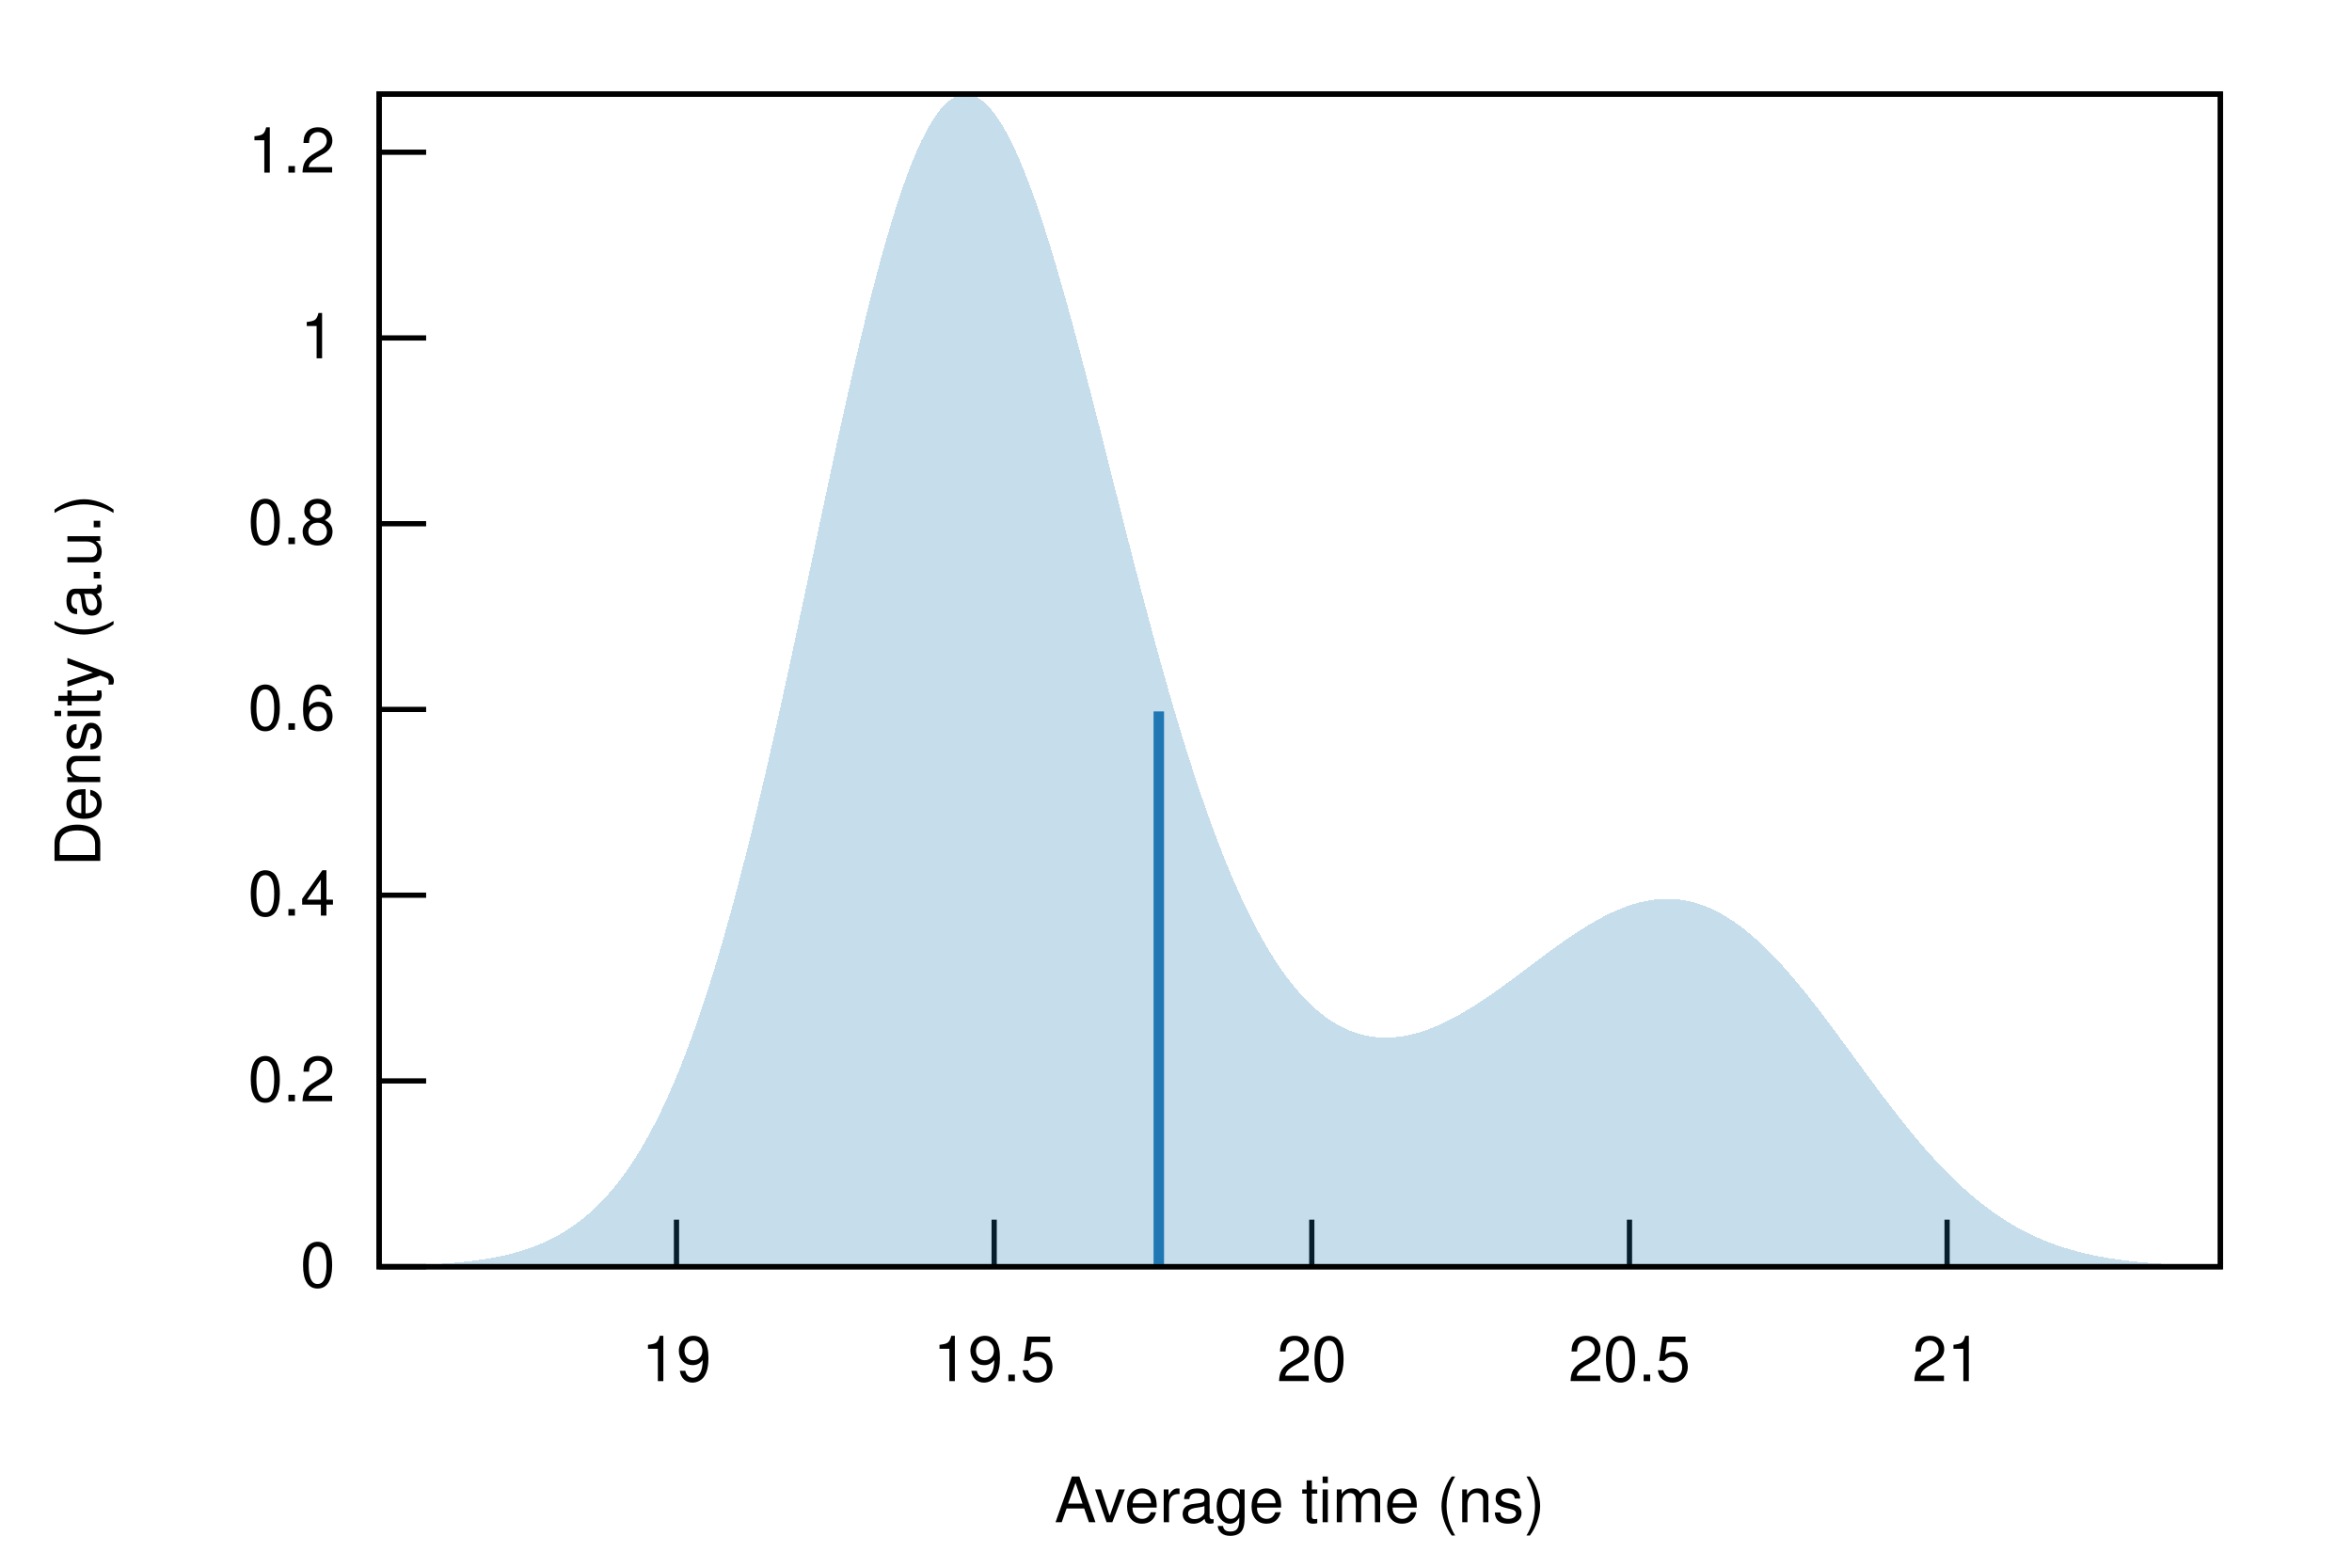
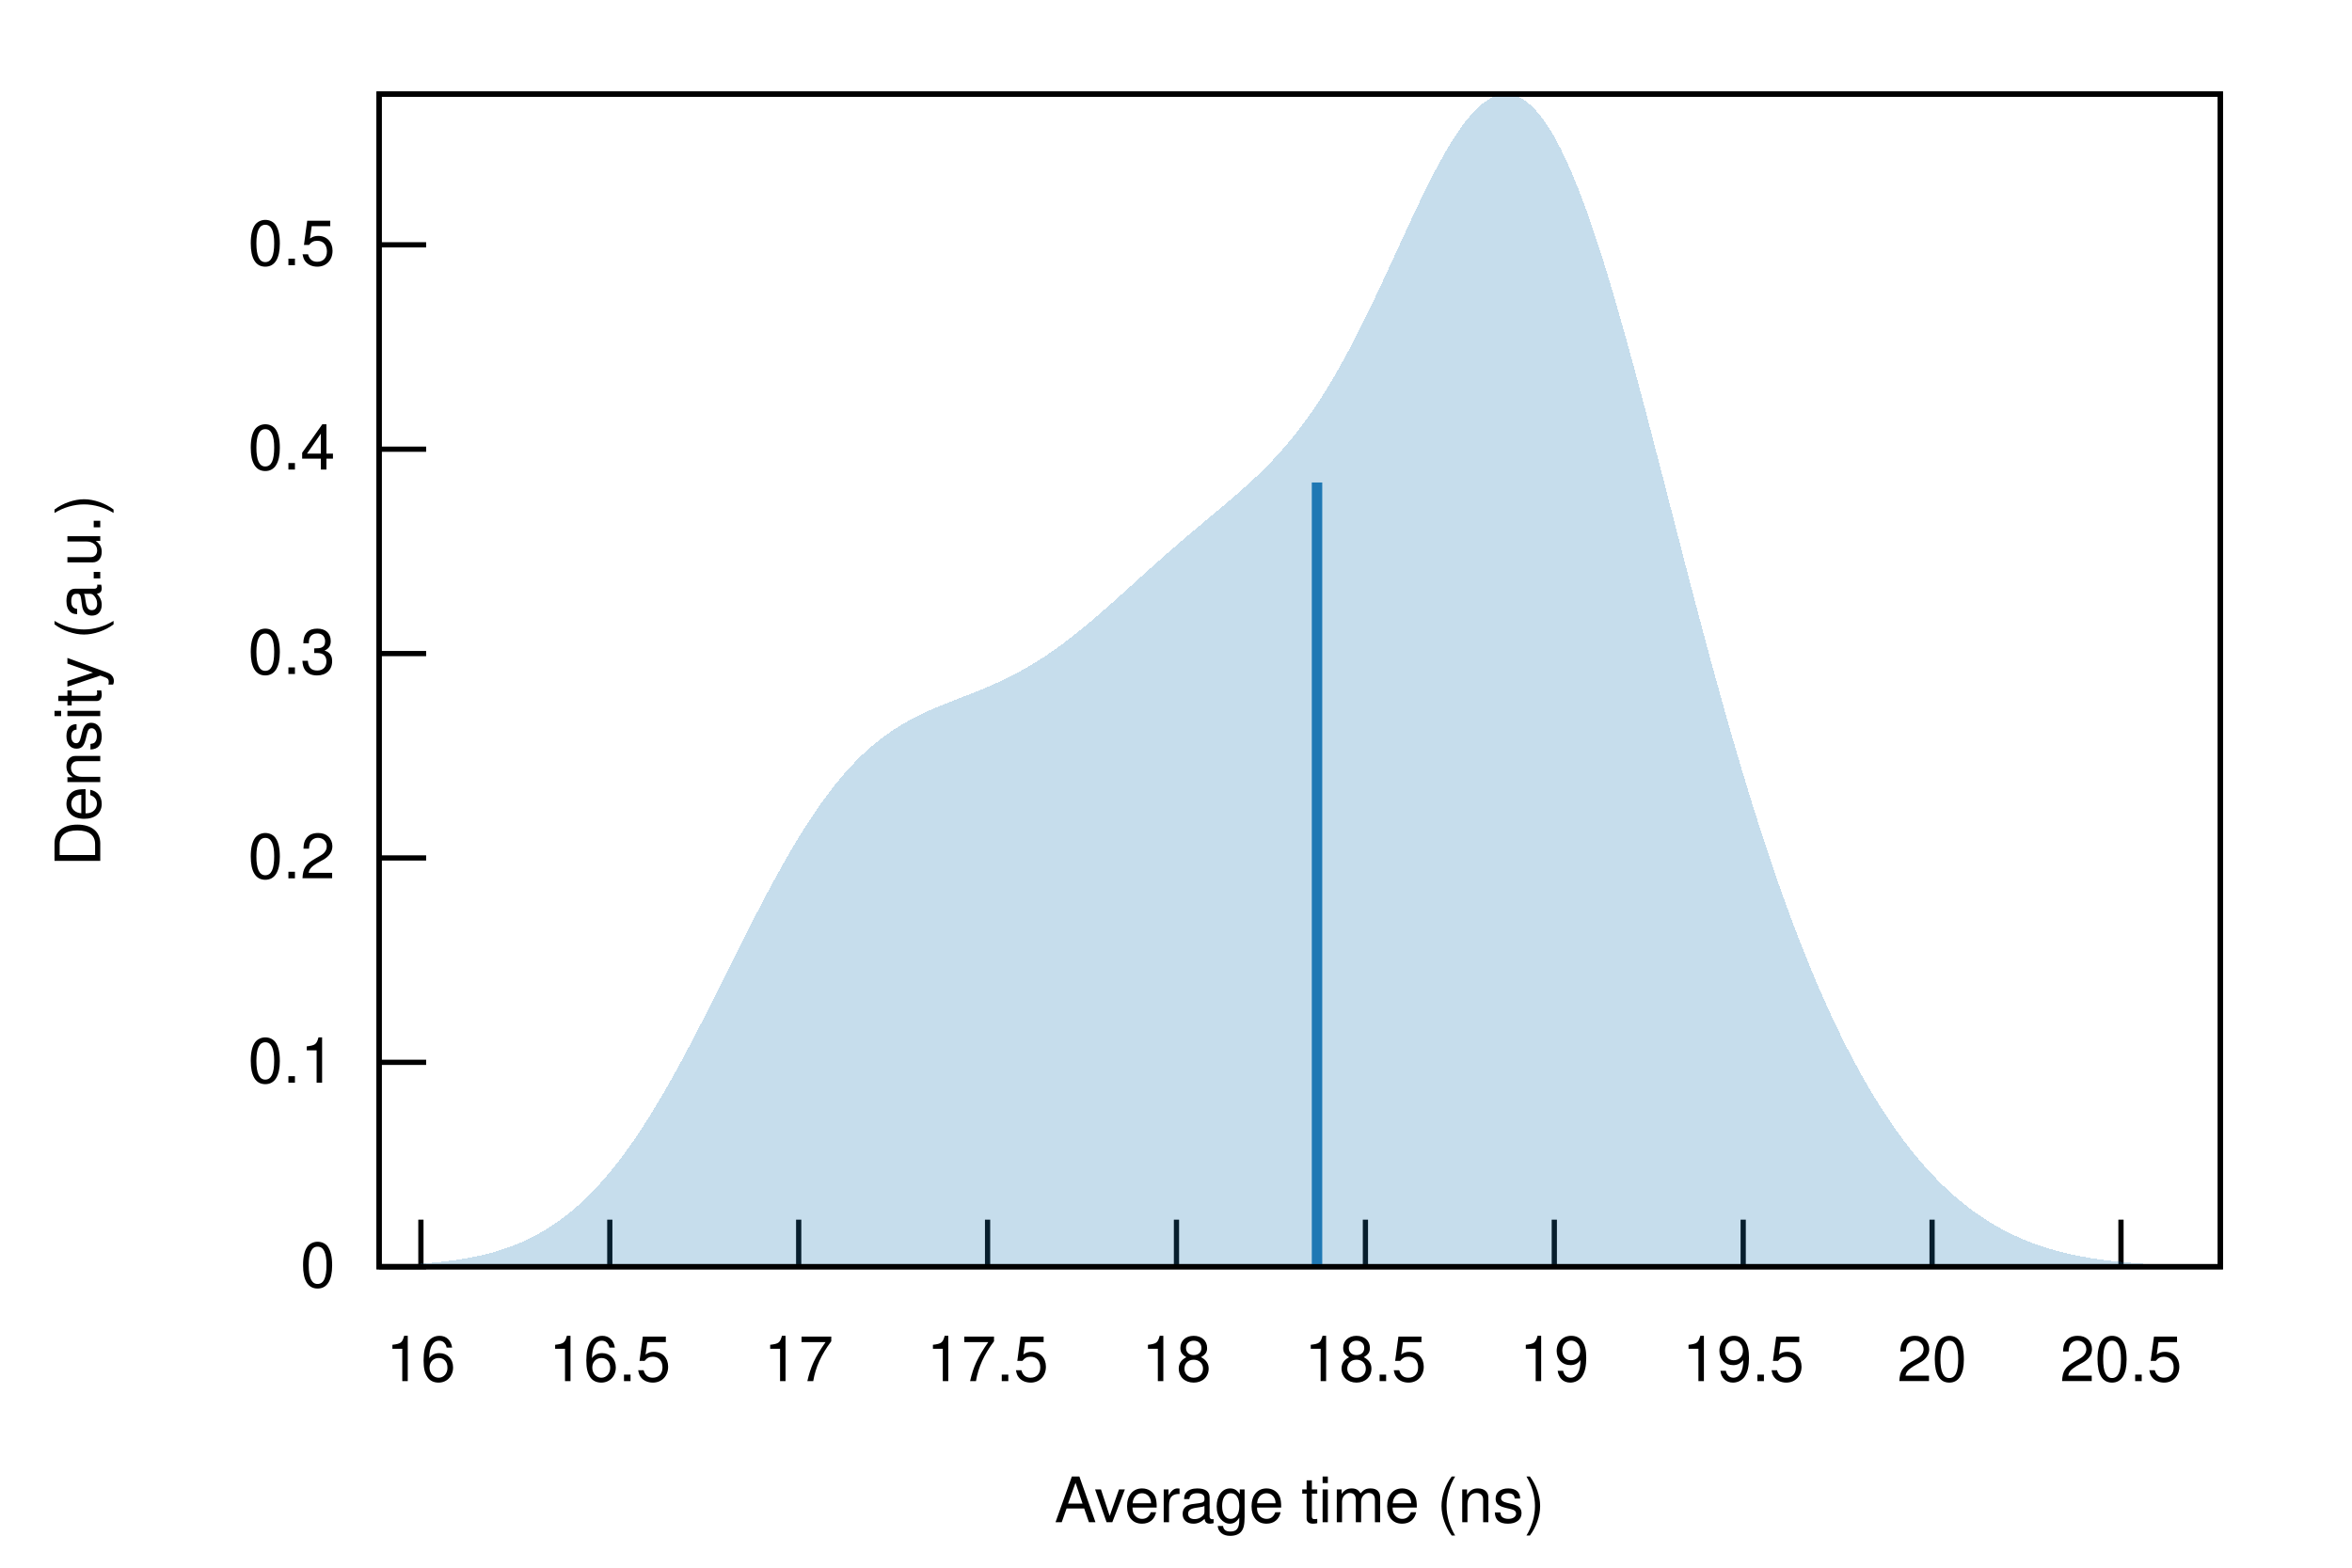
<svg xmlns="http://www.w3.org/2000/svg" xmlns:xlink="http://www.w3.org/1999/xlink" viewBox="0 0 450 300">
  <g id="gnuplot_canvas">
    <rect x="0" y="0" width="450" height="300" fill="none" />
    <defs>
      <circle id="gpDot" r="0.5" stroke-width="0.5" stroke="currentColor" />
      <path id="gpPt0" stroke-width="0.222" stroke="currentColor" d="M-1,0 h2 M0,-1 v2" />
      <path id="gpPt1" stroke-width="0.222" stroke="currentColor" d="M-1,-1 L1,1 M1,-1 L-1,1" />
      <path id="gpPt2" stroke-width="0.222" stroke="currentColor" d="M-1,0 L1,0 M0,-1 L0,1 M-1,-1 L1,1 M-1,1 L1,-1" />
      <rect id="gpPt3" stroke-width="0.222" stroke="currentColor" x="-1" y="-1" width="2" height="2" />
      <rect id="gpPt4" stroke-width="0.222" stroke="currentColor" fill="currentColor" x="-1" y="-1" width="2" height="2" />
      <circle id="gpPt5" stroke-width="0.222" stroke="currentColor" cx="0" cy="0" r="1" />
      <use xlink:href="#gpPt5" id="gpPt6" fill="currentColor" stroke="none" />
      <path id="gpPt7" stroke-width="0.222" stroke="currentColor" d="M0,-1.33 L-1.33,0.67 L1.33,0.67 z" />
      <use xlink:href="#gpPt7" id="gpPt8" fill="currentColor" stroke="none" />
      <use xlink:href="#gpPt7" id="gpPt9" stroke="currentColor" transform="rotate(180)" />
      <use xlink:href="#gpPt9" id="gpPt10" fill="currentColor" stroke="none" />
      <use xlink:href="#gpPt3" id="gpPt11" stroke="currentColor" transform="rotate(45)" />
      <use xlink:href="#gpPt11" id="gpPt12" fill="currentColor" stroke="none" />
      <path id="gpPt13" stroke-width="0.222" stroke="currentColor" d="M0,1.330 L1.265,0.411 L0.782,-1.067 L-0.782,-1.076 L-1.265,0.411 z" />
      <use xlink:href="#gpPt13" id="gpPt14" fill="currentColor" stroke="none" />
      <filter id="textbox" filterUnits="objectBoundingBox" x="0" y="0" height="1" width="1">
        <feFlood flood-color="white" flood-opacity="1" result="bgnd" />
        <feComposite in="SourceGraphic" in2="bgnd" operator="atop" />
      </filter>
      <filter id="greybox" filterUnits="objectBoundingBox" x="0" y="0" height="1" width="1">
        <feFlood flood-color="lightgrey" flood-opacity="1" result="grey" />
        <feComposite in="SourceGraphic" in2="grey" operator="atop" />
      </filter>
    </defs>
    <g fill="none" color="white" stroke="currentColor" stroke-width="1.00" stroke-linecap="butt" stroke-linejoin="miter">
</g>
    <g fill="none" color="black" stroke="currentColor" stroke-width="1.00" stroke-linecap="butt" stroke-linejoin="miter">
      <path stroke="black" d="M72.53,242.40 L81.53,242.40  " />
      <g transform="translate(64.14,246.30)" stroke="none" fill="black" font-family="Helvetica" font-size="12.00" text-anchor="end">
        <text>
          <tspan font-family="Helvetica"> 0</tspan>
        </text>
      </g>
    </g>
    <g fill="none" color="black" stroke="currentColor" stroke-width="1.00" stroke-linecap="butt" stroke-linejoin="miter">
-       <path stroke="black" d="M72.53,206.85 L81.53,206.85  " />
-       <g transform="translate(64.14,210.75)" stroke="none" fill="black" font-family="Helvetica" font-size="12.00" text-anchor="end">
+       <path stroke="black" d="M72.53,203.29 L81.53,203.29  " />
+       <g transform="translate(64.14,207.19)" stroke="none" fill="black" font-family="Helvetica" font-size="12.00" text-anchor="end">
+         <text>
+           <tspan font-family="Helvetica"> 0.1</tspan>
+         </text>
+       </g>
+     </g>
+     <g fill="none" color="black" stroke="currentColor" stroke-width="1.00" stroke-linecap="butt" stroke-linejoin="miter">
+       <path stroke="black" d="M72.53,164.18 L81.53,164.18  " />
+       <g transform="translate(64.14,168.08)" stroke="none" fill="black" font-family="Helvetica" font-size="12.00" text-anchor="end">
        <text>
          <tspan font-family="Helvetica"> 0.2</tspan>
        </text>
      </g>
    </g>
    <g fill="none" color="black" stroke="currentColor" stroke-width="1.00" stroke-linecap="butt" stroke-linejoin="miter">
-       <path stroke="black" d="M72.53,171.31 L81.53,171.31  " />
-       <g transform="translate(64.14,175.21)" stroke="none" fill="black" font-family="Helvetica" font-size="12.00" text-anchor="end">
+       <path stroke="black" d="M72.53,125.07 L81.53,125.07  " />
+       <g transform="translate(64.14,128.97)" stroke="none" fill="black" font-family="Helvetica" font-size="12.00" text-anchor="end">
+         <text>
+           <tspan font-family="Helvetica"> 0.3</tspan>
+         </text>
+       </g>
+     </g>
+     <g fill="none" color="black" stroke="currentColor" stroke-width="1.00" stroke-linecap="butt" stroke-linejoin="miter">
+       <path stroke="black" d="M72.53,85.96 L81.53,85.96  " />
+       <g transform="translate(64.14,89.86)" stroke="none" fill="black" font-family="Helvetica" font-size="12.00" text-anchor="end">
        <text>
          <tspan font-family="Helvetica"> 0.4</tspan>
        </text>
      </g>
    </g>
    <g fill="none" color="black" stroke="currentColor" stroke-width="1.00" stroke-linecap="butt" stroke-linejoin="miter">
-       <path stroke="black" d="M72.53,135.76 L81.53,135.76  " />
-       <g transform="translate(64.14,139.66)" stroke="none" fill="black" font-family="Helvetica" font-size="12.00" text-anchor="end">
-         <text>
-           <tspan font-family="Helvetica"> 0.6</tspan>
-         </text>
-       </g>
-     </g>
-     <g fill="none" color="black" stroke="currentColor" stroke-width="1.00" stroke-linecap="butt" stroke-linejoin="miter">
-       <path stroke="black" d="M72.53,100.22 L81.53,100.22  " />
-       <g transform="translate(64.14,104.12)" stroke="none" fill="black" font-family="Helvetica" font-size="12.00" text-anchor="end">
-         <text>
-           <tspan font-family="Helvetica"> 0.8</tspan>
-         </text>
-       </g>
-     </g>
-     <g fill="none" color="black" stroke="currentColor" stroke-width="1.00" stroke-linecap="butt" stroke-linejoin="miter">
-       <path stroke="black" d="M72.53,64.67 L81.53,64.67  " />
-       <g transform="translate(64.14,68.57)" stroke="none" fill="black" font-family="Helvetica" font-size="12.00" text-anchor="end">
-         <text>
-           <tspan font-family="Helvetica"> 1</tspan>
-         </text>
-       </g>
-     </g>
-     <g fill="none" color="black" stroke="currentColor" stroke-width="1.00" stroke-linecap="butt" stroke-linejoin="miter">
-       <path stroke="black" d="M72.53,29.13 L81.53,29.13  " />
-       <g transform="translate(64.14,33.03)" stroke="none" fill="black" font-family="Helvetica" font-size="12.00" text-anchor="end">
-         <text>
-           <tspan font-family="Helvetica"> 1.2</tspan>
-         </text>
-       </g>
-     </g>
-     <g fill="none" color="black" stroke="currentColor" stroke-width="1.00" stroke-linecap="butt" stroke-linejoin="miter">
-       <path stroke="black" d="M129.43,242.40 L129.43,233.40  " />
-       <g transform="translate(129.43,264.30)" stroke="none" fill="black" font-family="Helvetica" font-size="12.00" text-anchor="middle">
+       <path stroke="black" d="M72.53,46.85 L81.53,46.85  " />
+       <g transform="translate(64.14,50.75)" stroke="none" fill="black" font-family="Helvetica" font-size="12.00" text-anchor="end">
+         <text>
+           <tspan font-family="Helvetica"> 0.5</tspan>
+         </text>
+       </g>
+     </g>
+     <g fill="none" color="black" stroke="currentColor" stroke-width="1.00" stroke-linecap="butt" stroke-linejoin="miter">
+       <path stroke="black" d="M80.53,242.40 L80.53,233.40  " />
+       <g transform="translate(80.53,264.30)" stroke="none" fill="black" font-family="Helvetica" font-size="12.00" text-anchor="middle">
+         <text>
+           <tspan font-family="Helvetica"> 16</tspan>
+         </text>
+       </g>
+     </g>
+     <g fill="none" color="black" stroke="currentColor" stroke-width="1.00" stroke-linecap="butt" stroke-linejoin="miter">
+       <path stroke="black" d="M116.67,242.40 L116.67,233.40  " />
+       <g transform="translate(116.67,264.30)" stroke="none" fill="black" font-family="Helvetica" font-size="12.00" text-anchor="middle">
+         <text>
+           <tspan font-family="Helvetica"> 16.5</tspan>
+         </text>
+       </g>
+     </g>
+     <g fill="none" color="black" stroke="currentColor" stroke-width="1.00" stroke-linecap="butt" stroke-linejoin="miter">
+       <path stroke="black" d="M152.81,242.40 L152.81,233.40  " />
+       <g transform="translate(152.81,264.30)" stroke="none" fill="black" font-family="Helvetica" font-size="12.00" text-anchor="middle">
+         <text>
+           <tspan font-family="Helvetica"> 17</tspan>
+         </text>
+       </g>
+     </g>
+     <g fill="none" color="black" stroke="currentColor" stroke-width="1.00" stroke-linecap="butt" stroke-linejoin="miter">
+       <path stroke="black" d="M188.95,242.40 L188.95,233.40  " />
+       <g transform="translate(188.95,264.30)" stroke="none" fill="black" font-family="Helvetica" font-size="12.00" text-anchor="middle">
+         <text>
+           <tspan font-family="Helvetica"> 17.5</tspan>
+         </text>
+       </g>
+     </g>
+     <g fill="none" color="black" stroke="currentColor" stroke-width="1.00" stroke-linecap="butt" stroke-linejoin="miter">
+       <path stroke="black" d="M225.09,242.40 L225.09,233.40  " />
+       <g transform="translate(225.09,264.30)" stroke="none" fill="black" font-family="Helvetica" font-size="12.00" text-anchor="middle">
+         <text>
+           <tspan font-family="Helvetica"> 18</tspan>
+         </text>
+       </g>
+     </g>
+     <g fill="none" color="black" stroke="currentColor" stroke-width="1.00" stroke-linecap="butt" stroke-linejoin="miter">
+       <path stroke="black" d="M261.24,242.40 L261.24,233.40  " />
+       <g transform="translate(261.24,264.30)" stroke="none" fill="black" font-family="Helvetica" font-size="12.00" text-anchor="middle">
+         <text>
+           <tspan font-family="Helvetica"> 18.5</tspan>
+         </text>
+       </g>
+     </g>
+     <g fill="none" color="black" stroke="currentColor" stroke-width="1.00" stroke-linecap="butt" stroke-linejoin="miter">
+       <path stroke="black" d="M297.38,242.40 L297.38,233.40  " />
+       <g transform="translate(297.38,264.30)" stroke="none" fill="black" font-family="Helvetica" font-size="12.00" text-anchor="middle">
        <text>
          <tspan font-family="Helvetica"> 19</tspan>
        </text>
      </g>
    </g>
    <g fill="none" color="black" stroke="currentColor" stroke-width="1.00" stroke-linecap="butt" stroke-linejoin="miter">
-       <path stroke="black" d="M190.21,242.40 L190.21,233.40  " />
-       <g transform="translate(190.21,264.30)" stroke="none" fill="black" font-family="Helvetica" font-size="12.00" text-anchor="middle">
+       <path stroke="black" d="M333.52,242.40 L333.52,233.40  " />
+       <g transform="translate(333.52,264.30)" stroke="none" fill="black" font-family="Helvetica" font-size="12.00" text-anchor="middle">
        <text>
          <tspan font-family="Helvetica"> 19.5</tspan>
        </text>
      </g>
    </g>
    <g fill="none" color="black" stroke="currentColor" stroke-width="1.00" stroke-linecap="butt" stroke-linejoin="miter">
-       <path stroke="black" d="M250.98,242.40 L250.98,233.40  " />
-       <g transform="translate(250.98,264.30)" stroke="none" fill="black" font-family="Helvetica" font-size="12.00" text-anchor="middle">
+       <path stroke="black" d="M369.66,242.40 L369.66,233.40  " />
+       <g transform="translate(369.66,264.30)" stroke="none" fill="black" font-family="Helvetica" font-size="12.00" text-anchor="middle">
        <text>
          <tspan font-family="Helvetica"> 20</tspan>
        </text>
      </g>
    </g>
    <g fill="none" color="black" stroke="currentColor" stroke-width="1.00" stroke-linecap="butt" stroke-linejoin="miter">
-       <path stroke="black" d="M311.76,242.40 L311.76,233.40  " />
-       <g transform="translate(311.76,264.30)" stroke="none" fill="black" font-family="Helvetica" font-size="12.00" text-anchor="middle">
+       <path stroke="black" d="M405.80,242.40 L405.80,233.40  " />
+       <g transform="translate(405.80,264.30)" stroke="none" fill="black" font-family="Helvetica" font-size="12.00" text-anchor="middle">
        <text>
          <tspan font-family="Helvetica"> 20.5</tspan>
-         </text>
-       </g>
-     </g>
-     <g fill="none" color="black" stroke="currentColor" stroke-width="1.00" stroke-linecap="butt" stroke-linejoin="miter">
-       <path stroke="black" d="M372.53,242.40 L372.53,233.40  " />
-       <g transform="translate(372.53,264.30)" stroke="none" fill="black" font-family="Helvetica" font-size="12.00" text-anchor="middle">
-         <text>
-           <tspan font-family="Helvetica"> 21</tspan>
        </text>
      </g>
    </g>
    <g fill="none" color="black" stroke="currentColor" stroke-width="1.00" stroke-linecap="butt" stroke-linejoin="miter">
</g>
    <g fill="none" color="black" stroke="currentColor" stroke-width="1.00" stroke-linecap="butt" stroke-linejoin="miter">
      <path stroke="black" d="M72.53,18.01 L72.53,242.40 L424.82,242.40 L424.82,18.01 L72.53,18.01 Z  " />
    </g>
    <g fill="none" color="black" stroke="currentColor" stroke-width="1.00" stroke-linecap="butt" stroke-linejoin="miter">
      <g transform="translate(19.18,130.21) rotate(270)" stroke="none" fill="black" font-family="Helvetica" font-size="12.00" text-anchor="middle">
        <text>
          <tspan font-family="Helvetica">Density (a.u.)</tspan>
        </text>
      </g>
    </g>
    <g fill="none" color="black" stroke="currentColor" stroke-width="1.00" stroke-linecap="butt" stroke-linejoin="miter">
      <g transform="translate(248.67,291.30)" stroke="none" fill="black" font-family="Helvetica" font-size="12.00" text-anchor="middle">
        <text>
          <tspan font-family="Helvetica">Average time (ns)</tspan>
        </text>
      </g>
    </g>
    <g fill="none" color="black" stroke="currentColor" stroke-width="1.00" stroke-linecap="butt" stroke-linejoin="miter">
</g>
    <g id="gnuplot_plot_1">
      <g fill="none" color="black" stroke="currentColor" stroke-width="1.00" stroke-linecap="butt" stroke-linejoin="miter">
        <g stroke="none" shape-rendering="crispEdges">
-           <polygon fill="rgb( 31, 120, 180)" fill-opacity="0.25" points="72.53,242.28 73.24,242.27 73.94,242.25 74.65,242.24 75.35,242.22 76.06,242.20 76.77,242.18 77.47,242.16 78.18,242.14 78.88,242.12 79.59,242.09 80.30,242.06 81.00,242.03 81.71,242.00 82.41,241.96 83.12,241.92 83.83,241.88 84.53,241.83 85.24,241.78 85.94,241.73 86.65,241.67 87.36,241.61 88.06,241.54 88.77,241.47 89.47,241.39 90.18,241.31 90.89,241.22 91.59,241.12 92.30,241.02 93.00,240.91 93.71,240.79 94.42,240.66 95.12,240.52 95.83,240.38 96.53,240.22 97.24,240.05 97.95,239.87 98.65,239.68 99.36,239.48 100.06,239.26 100.77,239.03 101.48,238.79 102.18,238.53 102.89,238.25 103.59,237.96 104.30,237.64 105.01,237.31 105.71,236.96 106.42,236.59 107.12,236.20 107.83,235.78 108.54,235.34 109.24,234.88 109.95,234.38 110.65,233.87 111.36,233.32 112.07,232.75 112.77,232.14 113.48,231.50 114.18,230.83 114.89,230.13 115.60,229.39 116.30,228.61 117.01,227.80 117.71,226.95 118.42,226.05 119.13,225.12 119.83,224.14 120.54,223.12 121.24,222.05 121.95,220.94 122.66,219.78 123.36,218.57 124.07,217.31 124.77,216.00 125.48,214.64 126.19,213.22 126.89,211.75 127.60,210.23 128.30,208.65 129.01,207.01 129.72,205.32 130.42,203.56 131.13,201.75 131.83,199.88 132.54,197.95 133.25,195.96 133.95,193.91 134.66,191.80 135.36,189.62 136.07,187.39 136.78,185.10 137.48,182.74 138.19,180.33 138.89,177.86 139.60,175.33 140.31,172.74 141.01,170.09 141.72,167.39 142.42,164.64 143.13,161.83 143.84,158.98 144.54,156.07 145.25,153.11 145.95,150.11 146.66,147.07 147.37,143.99 148.07,140.87 148.78,137.71 149.48,134.52 150.19,131.30 150.90,128.05 151.60,124.78 152.31,121.49 153.01,118.18 153.72,114.86 154.43,111.53 155.13,108.20 155.84,104.86 156.54,101.53 157.25,98.20 157.96,94.89 158.66,91.59 159.37,88.31 160.07,85.05 160.78,81.83 161.48,78.63 162.19,75.48 162.90,72.36 163.60,69.30 164.31,66.28 165.01,63.32 165.72,60.42 166.43,57.59 167.13,54.82 167.84,52.13 168.54,49.52 169.25,46.98 169.96,44.54 170.66,42.18 171.37,39.91 172.07,37.74 172.78,35.67 173.49,33.70 174.19,31.84 174.90,30.08 175.60,28.44 176.31,26.91 177.02,25.50 177.72,24.20 178.43,23.03 179.13,21.97 179.84,21.04 180.55,20.23 181.25,19.55 181.96,18.99 182.66,18.56 183.37,18.25 184.08,18.07 184.78,18.01 185.49,18.08 186.19,18.27 186.90,18.59 187.61,19.02 188.31,19.58 189.02,20.25 189.72,21.05 190.43,21.95 191.14,22.97 191.84,24.10 192.55,25.34 193.25,26.68 193.96,28.12 194.67,29.66 195.37,31.30 196.08,33.03 196.78,34.85 197.49,36.75 198.20,38.73 198.90,40.79 199.61,42.93 200.31,45.13 201.02,47.40 201.73,49.73 202.43,52.12 203.14,54.57 203.84,57.06 204.55,59.60 205.26,62.19 205.96,64.81 206.67,67.46 207.37,70.15 208.08,72.86 208.79,75.59 209.49,78.34 210.20,81.11 210.90,83.89 211.61,86.67 212.32,89.46 213.02,92.25 213.73,95.04 214.43,97.82 215.14,100.60 215.85,103.36 216.55,106.11 217.26,108.84 217.96,111.55 218.67,114.24 219.38,116.90 220.08,119.54 220.79,122.15 221.49,124.72 222.20,127.27 222.91,129.78 223.61,132.25 224.32,134.68 225.02,137.07 225.73,139.43 226.44,141.74 227.14,144.00 227.85,146.23 228.55,148.40 229.26,150.53 229.97,152.62 230.67,154.65 231.38,156.64 232.08,158.58 232.79,160.47 233.50,162.31 234.20,164.10 234.91,165.84 235.61,167.53 236.32,169.17 237.03,170.76 237.73,172.30 238.44,173.79 239.14,175.23 239.85,176.62 240.56,177.96 241.26,179.26 241.97,180.50 242.67,181.70 243.38,182.85 244.09,183.96 244.79,185.02 245.50,186.03 246.20,187.00 246.91,187.92 247.62,188.80 248.32,189.64 249.03,190.43 249.73,191.19 250.44,191.90 251.15,192.57 251.85,193.20 252.56,193.79 253.26,194.34 253.97,194.86 254.68,195.34 255.38,195.78 256.09,196.19 256.79,196.56 257.50,196.90 258.21,197.20 258.91,197.47 259.62,197.71 260.32,197.92 261.03,198.10 261.74,198.25 262.44,198.36 263.15,198.45 263.85,198.52 264.56,198.55 265.27,198.56 265.97,198.54 266.68,198.50 267.38,198.43 268.09,198.33 268.80,198.22 269.50,198.08 270.21,197.92 270.91,197.73 271.62,197.53 272.33,197.30 273.03,197.06 273.74,196.80 274.44,196.51 275.15,196.21 275.86,195.90 276.56,195.56 277.27,195.21 277.97,194.85 278.68,194.47 279.39,194.07 280.09,193.66 280.80,193.24 281.50,192.81 282.21,192.37 282.92,191.91 283.62,191.44 284.33,190.97 285.03,190.49 285.74,190.00 286.45,189.50 287.15,188.99 287.86,188.48 288.56,187.97 289.27,187.45 289.98,186.92 290.68,186.40 291.39,185.87 292.09,185.34 292.80,184.81 293.51,184.28 294.21,183.75 294.92,183.22 295.62,182.70 296.33,182.18 297.04,181.66 297.74,181.15 298.45,180.65 299.15,180.15 299.86,179.66 300.57,179.18 301.27,178.71 301.98,178.24 302.68,177.79 303.39,177.35 304.10,176.92 304.80,176.51 305.51,176.10 306.21,175.72 306.92,175.35 307.63,174.99 308.33,174.65 309.04,174.33 309.74,174.03 310.45,173.74 311.16,173.48 311.86,173.23 312.57,173.01 313.27,172.81 313.98,172.62 314.69,172.47 315.39,172.33 316.10,172.22 316.80,172.13 317.51,172.06 318.22,172.02 318.92,172.01 319.63,172.02 320.33,172.06 321.04,172.12 321.75,172.21 322.45,172.33 323.16,172.47 323.86,172.64 324.57,172.84 325.28,173.06 325.98,173.31 326.69,173.59 327.39,173.89 328.10,174.23 328.81,174.59 329.51,174.97 330.22,175.39 330.92,175.83 331.63,176.29 332.34,176.78 333.04,177.30 333.75,177.84 334.45,178.41 335.16,179.00 335.87,179.62 336.57,180.25 337.28,180.92 337.98,181.60 338.69,182.30 339.39,183.03 340.10,183.78 340.81,184.54 341.51,185.32 342.22,186.13 342.92,186.94 343.63,187.78 344.34,188.63 345.04,189.49 345.75,190.37 346.45,191.26 347.16,192.16 347.87,193.07 348.57,194.00 349.28,194.93 349.98,195.87 350.69,196.81 351.40,197.76 352.10,198.72 352.81,199.68 353.51,200.64 354.22,201.60 354.93,202.57 355.63,203.53 356.34,204.49 357.04,205.45 357.75,206.41 358.46,207.36 359.16,208.31 359.87,209.26 360.57,210.19 361.28,211.12 361.99,212.04 362.69,212.95 363.40,213.85 364.10,214.75 364.81,215.63 365.52,216.49 366.22,217.35 366.93,218.19 367.63,219.02 368.34,219.84 369.05,220.64 369.75,221.42 370.46,222.19 371.16,222.95 371.87,223.69 372.58,224.41 373.28,225.11 373.99,225.80 374.69,226.48 375.40,227.13 376.11,227.77 376.81,228.39 377.52,228.99 378.22,229.58 378.93,230.14 379.64,230.70 380.34,231.23 381.05,231.75 381.75,232.25 382.46,232.73 383.17,233.20 383.87,233.64 384.58,234.08 385.28,234.50 385.99,234.90 386.70,235.28 387.40,235.65 388.11,236.01 388.81,236.35 389.52,236.68 390.23,236.99 390.93,237.29 391.64,237.58 392.34,237.85 393.05,238.11 393.76,238.36 394.46,238.60 395.17,238.83 395.87,239.04 396.58,239.24 397.29,239.44 397.99,239.62 398.70,239.80 399.40,239.96 400.11,240.12 400.82,240.27 401.52,240.41 402.23,240.54 402.93,240.66 403.64,240.78 404.35,240.89 405.05,240.99 405.76,241.09 406.46,241.18 407.17,241.27 407.88,241.35 408.58,241.43 409.29,241.50 409.99,241.56 410.70,241.63 411.41,241.68 412.11,241.74 412.82,241.79 413.52,241.84 414.23,241.88 414.94,241.92 415.64,241.96 416.35,241.99 417.05,242.03 417.76,242.06 418.47,242.08 419.17,242.11 419.88,242.13 420.58,242.16 421.29,242.18 422.00,242.20 422.70,242.21 423.41,242.23 424.11,242.24 424.82,242.26 424.82,242.40 424.11,242.40 423.41,242.40 422.70,242.40 422.00,242.40 421.29,242.40 420.58,242.40 419.88,242.40 419.17,242.40 418.47,242.40 417.76,242.40 417.05,242.40 416.35,242.40 415.64,242.40 414.94,242.40 414.23,242.40 413.52,242.40 412.82,242.40 412.11,242.40 411.41,242.40 410.70,242.40 409.99,242.40 409.29,242.40 408.58,242.40 407.88,242.40 407.17,242.40 406.46,242.40 405.76,242.40 405.05,242.40 404.35,242.40 403.64,242.40 402.93,242.40 402.23,242.40 401.52,242.40 400.82,242.40 400.11,242.40 399.40,242.40 398.70,242.40 397.99,242.40 397.29,242.40 396.58,242.40 395.87,242.40 395.17,242.40 394.46,242.40 393.76,242.40 393.05,242.40 392.34,242.40 391.64,242.40 390.93,242.40 390.23,242.40 389.52,242.40 388.81,242.40 388.11,242.40 387.40,242.40 386.70,242.40 385.99,242.40 385.28,242.40 384.58,242.40 383.87,242.40 383.17,242.40 382.46,242.40 381.75,242.40 381.05,242.40 380.34,242.40 379.64,242.40 378.93,242.40 378.22,242.40 377.52,242.40 376.81,242.40 376.11,242.40 375.40,242.40 374.69,242.40 373.99,242.40 373.28,242.40 372.58,242.40 371.87,242.40 371.16,242.40 370.46,242.40 369.75,242.40 369.05,242.40 368.34,242.40 367.63,242.40 366.93,242.40 366.22,242.40 365.52,242.40 364.81,242.40 364.10,242.40 363.40,242.40 362.69,242.40 361.99,242.40 361.28,242.40 360.57,242.40 359.87,242.40 359.16,242.40 358.46,242.40 357.75,242.40 357.04,242.40 356.34,242.40 355.63,242.40 354.93,242.40 354.22,242.40 353.51,242.40 352.81,242.40 352.10,242.40 351.40,242.40 350.69,242.40 349.98,242.40 349.28,242.40 348.57,242.40 347.87,242.40 347.16,242.40 346.45,242.40 345.75,242.40 345.04,242.40 344.34,242.40 343.63,242.40 342.92,242.40 342.22,242.40 341.51,242.40 340.81,242.40 340.10,242.40 339.39,242.40 338.69,242.40 337.98,242.40 337.28,242.40 336.57,242.40 335.87,242.40 335.16,242.40 334.45,242.40 333.75,242.40 333.04,242.40 332.34,242.40 331.63,242.40 330.92,242.40 330.22,242.40 329.51,242.40 328.81,242.40 328.10,242.40 327.39,242.40 326.69,242.40 325.98,242.40 325.28,242.40 324.57,242.40 323.86,242.40 323.16,242.40 322.45,242.40 321.75,242.40 321.04,242.40 320.33,242.40 319.63,242.40 318.92,242.40 318.22,242.40 317.51,242.40 316.80,242.40 316.10,242.40 315.39,242.40 314.69,242.40 313.98,242.40 313.27,242.40 312.57,242.40 311.86,242.40 311.16,242.40 310.45,242.40 309.74,242.40 309.04,242.40 308.33,242.40 307.63,242.40 306.92,242.40 306.21,242.40 305.51,242.40 304.80,242.40 304.10,242.40 303.39,242.40 302.68,242.40 301.98,242.40 301.27,242.40 300.57,242.40 299.86,242.40 299.15,242.40 298.45,242.40 297.74,242.40 297.04,242.40 296.33,242.40 295.62,242.40 294.92,242.40 294.21,242.40 293.51,242.40 292.80,242.40 292.09,242.40 291.39,242.40 290.68,242.40 289.98,242.40 289.27,242.40 288.56,242.40 287.86,242.40 287.15,242.40 286.45,242.40 285.74,242.40 285.03,242.40 284.33,242.40 283.62,242.40 282.92,242.40 282.21,242.40 281.50,242.40 280.80,242.40 280.09,242.40 279.39,242.40 278.68,242.40 277.97,242.40 277.27,242.40 276.56,242.40 275.86,242.40 275.15,242.40 274.44,242.40 273.74,242.40 273.03,242.40 272.33,242.40 271.62,242.40 270.91,242.40 270.21,242.40 269.50,242.40 268.80,242.40 268.09,242.40 267.38,242.40 266.68,242.40 265.97,242.40 265.27,242.40 264.56,242.40 263.85,242.40 263.15,242.40 262.44,242.40 261.74,242.40 261.03,242.40 260.32,242.40 259.62,242.40 258.91,242.40 258.21,242.40 257.50,242.40 256.79,242.40 256.09,242.40 255.38,242.40 254.68,242.40 253.97,242.40 253.26,242.40 252.56,242.40 251.85,242.40 251.15,242.40 250.44,242.40 249.73,242.40 249.03,242.40 248.32,242.40 247.62,242.40 246.91,242.40 246.20,242.40 245.50,242.40 244.79,242.40 244.09,242.40 243.38,242.40 242.67,242.40 241.97,242.40 241.26,242.40 240.56,242.40 239.85,242.40 239.14,242.40 238.44,242.40 237.73,242.40 237.03,242.40 236.32,242.40 235.61,242.40 234.91,242.40 234.20,242.40 233.50,242.40 232.79,242.40 232.08,242.40 231.38,242.40 230.67,242.40 229.97,242.40 229.26,242.40 228.55,242.40 227.85,242.40 227.14,242.40 226.44,242.40 225.73,242.40 225.02,242.40 224.32,242.40 223.61,242.40 222.91,242.40 222.20,242.40 221.49,242.40 220.79,242.40 220.08,242.40 219.38,242.40 218.67,242.40 217.96,242.40 217.26,242.40 216.55,242.40 215.85,242.40 215.14,242.40 214.43,242.40 213.73,242.40 213.02,242.40 212.32,242.40 211.61,242.40 210.90,242.40 210.20,242.40 209.49,242.40 208.79,242.40 208.08,242.40 207.37,242.40 206.67,242.40 205.96,242.40 205.26,242.40 204.55,242.40 203.84,242.40 203.14,242.40 202.43,242.40 201.73,242.40 201.02,242.40 200.31,242.40 199.61,242.40 198.90,242.40 198.20,242.40 197.49,242.40 196.78,242.40 196.08,242.40 195.37,242.40 194.67,242.40 193.96,242.40 193.25,242.40 192.55,242.40 191.84,242.40 191.14,242.40 190.43,242.40 189.72,242.40 189.02,242.40 188.31,242.40 187.61,242.40 186.90,242.40 186.19,242.40 185.49,242.40 184.78,242.40 184.08,242.40 183.37,242.40 182.66,242.40 181.96,242.40 181.25,242.40 180.55,242.40 179.84,242.40 179.13,242.40 178.43,242.40 177.72,242.40 177.02,242.40 176.31,242.40 175.60,242.40 174.90,242.40 174.19,242.40 173.49,242.40 172.78,242.40 172.07,242.40 171.37,242.40 170.66,242.40 169.96,242.40 169.25,242.40 168.54,242.40 167.84,242.40 167.13,242.40 166.43,242.40 165.72,242.40 165.01,242.40 164.31,242.40 163.60,242.40 162.90,242.40 162.19,242.40 161.48,242.40 160.78,242.40 160.07,242.40 159.37,242.40 158.66,242.40 157.96,242.40 157.25,242.40 156.54,242.40 155.84,242.40 155.13,242.40 154.43,242.40 153.72,242.40 153.01,242.40 152.31,242.40 151.60,242.40 150.90,242.40 150.19,242.40 149.48,242.40 148.78,242.40 148.07,242.40 147.37,242.40 146.66,242.40 145.95,242.40 145.25,242.40 144.54,242.40 143.84,242.40 143.13,242.40 142.42,242.40 141.72,242.40 141.01,242.40 140.31,242.40 139.60,242.40 138.89,242.40 138.19,242.40 137.48,242.40 136.78,242.40 136.07,242.40 135.36,242.40 134.66,242.40 133.95,242.40 133.25,242.40 132.54,242.40 131.83,242.40 131.13,242.40 130.42,242.40 129.72,242.40 129.01,242.40 128.30,242.40 127.60,242.40 126.89,242.40 126.19,242.40 125.48,242.40 124.77,242.40 124.07,242.40 123.36,242.40 122.66,242.40 121.95,242.40 121.24,242.40 120.54,242.40 119.83,242.40 119.13,242.40 118.42,242.40 117.71,242.40 117.01,242.40 116.30,242.40 115.60,242.40 114.89,242.40 114.18,242.40 113.48,242.40 112.77,242.40 112.07,242.40 111.36,242.40 110.65,242.40 109.95,242.40 109.24,242.40 108.54,242.40 107.83,242.40 107.12,242.40 106.42,242.40 105.71,242.40 105.01,242.40 104.30,242.40 103.59,242.40 102.89,242.40 102.18,242.40 101.48,242.40 100.77,242.40 100.06,242.40 99.36,242.40 98.65,242.40 97.95,242.40 97.24,242.40 96.53,242.40 95.83,242.40 95.12,242.40 94.42,242.40 93.71,242.40 93.00,242.40 92.30,242.40 91.59,242.40 90.89,242.40 90.18,242.40 89.47,242.40 88.77,242.40 88.06,242.40 87.36,242.40 86.65,242.40 85.94,242.40 85.24,242.40 84.53,242.40 83.83,242.40 83.12,242.40 82.41,242.40 81.71,242.40 81.00,242.40 80.30,242.40 79.59,242.40 78.88,242.40 78.18,242.40 77.47,242.40 76.77,242.40 76.06,242.40 75.35,242.40 74.65,242.40 73.94,242.40 73.24,242.40 72.53,242.40 " />
+           <polygon fill="rgb( 31, 120, 180)" fill-opacity="0.25" points="72.53,242.20 73.24,242.18 73.94,242.16 74.65,242.13 75.35,242.10 76.06,242.08 76.77,242.04 77.47,242.01 78.18,241.97 78.88,241.93 79.59,241.89 80.30,241.84 81.00,241.79 81.71,241.73 82.41,241.67 83.12,241.61 83.83,241.54 84.53,241.46 85.24,241.38 85.94,241.29 86.65,241.20 87.36,241.10 88.06,240.99 88.77,240.88 89.47,240.75 90.18,240.62 90.89,240.48 91.59,240.33 92.30,240.17 93.00,240.00 93.71,239.81 94.42,239.62 95.12,239.41 95.83,239.19 96.53,238.96 97.24,238.72 97.95,238.46 98.65,238.18 99.36,237.89 100.06,237.58 100.77,237.26 101.48,236.92 102.18,236.56 102.89,236.18 103.59,235.78 104.30,235.37 105.01,234.93 105.71,234.47 106.42,233.99 107.12,233.49 107.83,232.97 108.54,232.42 109.24,231.85 109.95,231.26 110.65,230.64 111.36,229.99 112.07,229.32 112.77,228.63 113.48,227.91 114.18,227.16 114.89,226.39 115.60,225.59 116.30,224.76 117.01,223.91 117.71,223.03 118.42,222.13 119.13,221.20 119.83,220.24 120.54,219.25 121.24,218.24 121.95,217.20 122.66,216.14 123.36,215.05 124.07,213.94 124.77,212.81 125.48,211.65 126.19,210.46 126.89,209.26 127.60,208.04 128.30,206.79 129.01,205.53 129.72,204.24 130.42,202.94 131.13,201.63 131.83,200.29 132.54,198.95 133.25,197.59 133.95,196.22 134.66,194.84 135.36,193.45 136.07,192.05 136.78,190.64 137.48,189.24 138.19,187.82 138.89,186.41 139.60,184.99 140.31,183.58 141.01,182.17 141.72,180.76 142.42,179.36 143.13,177.97 143.84,176.58 144.54,175.20 145.25,173.84 145.95,172.48 146.66,171.15 147.37,169.82 148.07,168.51 148.78,167.23 149.48,165.96 150.19,164.71 150.90,163.48 151.60,162.27 152.31,161.09 153.01,159.93 153.72,158.79 154.43,157.68 155.13,156.60 155.84,155.55 156.54,154.52 157.25,153.52 157.96,152.55 158.66,151.60 159.37,150.69 160.07,149.80 160.78,148.95 161.48,148.12 162.19,147.32 162.90,146.55 163.60,145.81 164.31,145.10 165.01,144.41 165.72,143.76 166.43,143.12 167.13,142.52 167.84,141.94 168.54,141.39 169.25,140.86 169.96,140.35 170.66,139.86 171.37,139.40 172.07,138.95 172.78,138.53 173.49,138.12 174.19,137.73 174.90,137.36 175.60,137.00 176.31,136.66 177.02,136.32 177.72,136.00 178.43,135.69 179.13,135.39 179.84,135.09 180.55,134.80 181.25,134.52 181.96,134.24 182.66,133.97 183.37,133.69 184.08,133.42 184.78,133.14 185.49,132.87 186.19,132.59 186.90,132.31 187.61,132.02 188.31,131.73 189.02,131.43 189.72,131.13 190.43,130.81 191.14,130.49 191.84,130.16 192.55,129.82 193.25,129.47 193.96,129.11 194.67,128.74 195.37,128.36 196.08,127.96 196.78,127.55 197.49,127.13 198.20,126.70 198.90,126.26 199.61,125.80 200.31,125.33 201.02,124.85 201.73,124.36 202.43,123.85 203.14,123.34 203.84,122.81 204.55,122.27 205.26,121.72 205.96,121.16 206.67,120.59 207.37,120.01 208.08,119.43 208.79,118.83 209.49,118.23 210.20,117.62 210.90,117.01 211.61,116.39 212.32,115.77 213.02,115.14 213.73,114.51 214.43,113.87 215.14,113.24 215.85,112.60 216.55,111.96 217.26,111.32 217.96,110.68 218.67,110.05 219.38,109.41 220.08,108.78 220.79,108.14 221.49,107.51 222.20,106.89 222.91,106.26 223.61,105.64 224.32,105.03 225.02,104.42 225.73,103.81 226.44,103.20 227.14,102.60 227.85,102.00 228.55,101.40 229.26,100.81 229.97,100.21 230.67,99.62 231.38,99.03 232.08,98.44 232.79,97.85 233.50,97.26 234.20,96.66 234.91,96.06 235.61,95.46 236.32,94.85 237.03,94.24 237.73,93.61 238.44,92.98 239.14,92.34 239.85,91.68 240.56,91.02 241.26,90.33 241.97,89.64 242.67,88.92 243.38,88.19 244.09,87.43 244.79,86.66 245.50,85.86 246.20,85.05 246.91,84.20 247.62,83.33 248.32,82.43 249.03,81.51 249.73,80.56 250.44,79.57 251.15,78.56 251.85,77.52 252.56,76.45 253.26,75.34 253.97,74.20 254.68,73.04 255.38,71.84 256.09,70.61 256.79,69.35 257.50,68.06 258.21,66.74 258.91,65.40 259.62,64.02 260.32,62.63 261.03,61.21 261.74,59.76 262.44,58.30 263.15,56.82 263.85,55.32 264.56,53.81 265.27,52.29 265.97,50.76 266.68,49.23 267.38,47.69 268.09,46.16 268.80,44.62 269.50,43.10 270.21,41.59 270.91,40.09 271.62,38.61 272.33,37.15 273.03,35.72 273.74,34.32 274.44,32.95 275.15,31.62 275.86,30.32 276.56,29.08 277.27,27.88 277.97,26.73 278.68,25.64 279.39,24.61 280.09,23.64 280.80,22.74 281.50,21.91 282.21,21.15 282.92,20.47 283.62,19.86 284.33,19.34 285.03,18.90 285.74,18.54 286.45,18.27 287.15,18.10 287.86,18.01 288.56,18.02 289.27,18.12 289.98,18.32 290.68,18.61 291.39,19.00 292.09,19.48 292.80,20.07 293.51,20.75 294.21,21.53 294.92,22.40 295.62,23.37 296.33,24.43 297.04,25.59 297.74,26.84 298.45,28.18 299.15,29.60 299.86,31.12 300.57,32.72 301.27,34.40 301.98,36.15 302.68,37.99 303.39,39.90 304.10,41.88 304.80,43.93 305.51,46.05 306.21,48.23 306.92,50.47 307.63,52.76 308.33,55.11 309.04,57.50 309.74,59.94 310.45,62.43 311.16,64.95 311.86,67.51 312.57,70.10 313.27,72.72 313.98,75.37 314.69,78.04 315.39,80.73 316.10,83.43 316.80,86.15 317.51,88.88 318.22,91.61 318.92,94.35 319.63,97.09 320.33,99.83 321.04,102.57 321.75,105.30 322.45,108.02 323.16,110.74 323.86,113.43 324.57,116.12 325.28,118.79 325.98,121.43 326.69,124.06 327.39,126.67 328.10,129.25 328.81,131.81 329.51,134.34 330.22,136.85 330.92,139.32 331.63,141.77 332.34,144.19 333.04,146.57 333.75,148.92 334.45,151.24 335.16,153.53 335.87,155.78 336.57,158.00 337.28,160.19 337.98,162.34 338.69,164.45 339.39,166.53 340.10,168.57 340.81,170.58 341.51,172.55 342.22,174.49 342.92,176.39 343.63,178.26 344.34,180.09 345.04,181.88 345.75,183.64 346.45,185.37 347.16,187.06 347.87,188.72 348.57,190.34 349.28,191.93 349.98,193.48 350.69,195.01 351.40,196.50 352.10,197.95 352.81,199.38 353.51,200.77 354.22,202.13 354.93,203.46 355.63,204.76 356.34,206.03 357.04,207.27 357.75,208.48 358.46,209.66 359.16,210.81 359.87,211.93 360.57,213.02 361.28,214.09 361.99,215.13 362.69,216.14 363.40,217.12 364.10,218.08 364.81,219.01 365.52,219.91 366.22,220.79 366.93,221.65 367.63,222.48 368.34,223.29 369.05,224.07 369.75,224.83 370.46,225.56 371.16,226.28 371.87,226.97 372.58,227.64 373.28,228.28 373.99,228.91 374.69,229.51 375.40,230.10 376.11,230.66 376.81,231.21 377.52,231.73 378.22,232.24 378.93,232.73 379.64,233.20 380.34,233.65 381.05,234.09 381.75,234.50 382.46,234.90 383.17,235.29 383.87,235.66 384.58,236.01 385.28,236.35 385.99,236.68 386.70,236.99 387.40,237.29 388.11,237.57 388.81,237.84 389.52,238.10 390.23,238.35 390.93,238.59 391.64,238.81 392.34,239.02 393.05,239.23 393.76,239.42 394.46,239.60 395.17,239.78 395.87,239.94 396.58,240.10 397.29,240.24 397.99,240.38 398.70,240.52 399.40,240.64 400.11,240.76 400.82,240.87 401.52,240.97 402.23,241.07 402.93,241.16 403.64,241.25 404.35,241.33 405.05,241.41 405.76,241.48 406.46,241.55 407.17,241.61 407.88,241.67 408.58,241.72 409.29,241.78 409.99,241.82 410.70,241.87 411.41,241.91 412.11,241.95 412.82,241.98 413.52,242.02 414.23,242.05 414.94,242.08 415.64,242.10 416.35,242.13 417.05,242.15 417.76,242.17 418.47,242.19 419.17,242.21 419.88,242.23 420.58,242.24 421.29,242.26 422.00,242.27 422.70,242.28 423.41,242.29 424.11,242.30 424.82,242.31 424.82,242.40 424.11,242.40 423.41,242.40 422.70,242.40 422.00,242.40 421.29,242.40 420.58,242.40 419.88,242.40 419.17,242.40 418.47,242.40 417.76,242.40 417.05,242.40 416.35,242.40 415.64,242.40 414.94,242.40 414.23,242.40 413.52,242.40 412.82,242.40 412.11,242.40 411.41,242.40 410.70,242.40 409.99,242.40 409.29,242.40 408.58,242.40 407.88,242.40 407.17,242.40 406.46,242.40 405.76,242.40 405.05,242.40 404.35,242.40 403.64,242.40 402.93,242.40 402.23,242.40 401.52,242.40 400.82,242.40 400.11,242.40 399.40,242.40 398.70,242.40 397.99,242.40 397.29,242.40 396.58,242.40 395.87,242.40 395.17,242.40 394.46,242.40 393.76,242.40 393.05,242.40 392.34,242.40 391.64,242.40 390.93,242.40 390.23,242.40 389.52,242.40 388.81,242.40 388.11,242.40 387.40,242.40 386.70,242.40 385.99,242.40 385.28,242.40 384.58,242.40 383.87,242.40 383.17,242.40 382.46,242.40 381.75,242.40 381.05,242.40 380.34,242.40 379.64,242.40 378.93,242.40 378.22,242.40 377.52,242.40 376.81,242.40 376.11,242.40 375.40,242.40 374.69,242.40 373.99,242.40 373.28,242.40 372.58,242.40 371.87,242.40 371.16,242.40 370.46,242.40 369.75,242.40 369.05,242.40 368.34,242.40 367.63,242.40 366.93,242.40 366.22,242.40 365.52,242.40 364.81,242.40 364.10,242.40 363.40,242.40 362.69,242.40 361.99,242.40 361.28,242.40 360.57,242.40 359.87,242.40 359.16,242.40 358.46,242.40 357.75,242.40 357.04,242.40 356.34,242.40 355.63,242.40 354.93,242.40 354.22,242.40 353.51,242.40 352.81,242.40 352.10,242.40 351.40,242.40 350.69,242.40 349.98,242.40 349.28,242.40 348.57,242.40 347.87,242.40 347.16,242.40 346.45,242.40 345.75,242.40 345.04,242.40 344.34,242.40 343.63,242.40 342.92,242.40 342.22,242.40 341.51,242.40 340.81,242.40 340.10,242.40 339.39,242.40 338.69,242.40 337.98,242.40 337.28,242.40 336.57,242.40 335.87,242.40 335.16,242.40 334.45,242.40 333.75,242.40 333.04,242.40 332.34,242.40 331.63,242.40 330.92,242.40 330.22,242.40 329.51,242.40 328.81,242.40 328.10,242.40 327.39,242.40 326.69,242.40 325.98,242.40 325.28,242.40 324.57,242.40 323.86,242.40 323.16,242.40 322.45,242.40 321.75,242.40 321.04,242.40 320.33,242.40 319.63,242.40 318.92,242.40 318.22,242.40 317.51,242.40 316.80,242.40 316.10,242.40 315.39,242.40 314.69,242.40 313.98,242.40 313.27,242.40 312.57,242.40 311.86,242.40 311.16,242.40 310.45,242.40 309.74,242.40 309.04,242.40 308.33,242.40 307.63,242.40 306.92,242.40 306.21,242.40 305.51,242.40 304.80,242.40 304.10,242.40 303.39,242.40 302.68,242.40 301.98,242.40 301.27,242.40 300.57,242.40 299.86,242.40 299.15,242.40 298.45,242.40 297.74,242.40 297.04,242.40 296.33,242.40 295.62,242.40 294.92,242.40 294.21,242.40 293.51,242.40 292.80,242.40 292.09,242.40 291.39,242.40 290.68,242.40 289.98,242.40 289.27,242.40 288.56,242.40 287.86,242.40 287.15,242.40 286.45,242.40 285.74,242.40 285.03,242.40 284.33,242.40 283.62,242.40 282.92,242.40 282.21,242.40 281.50,242.40 280.80,242.40 280.09,242.40 279.39,242.40 278.68,242.40 277.97,242.40 277.27,242.40 276.56,242.40 275.86,242.40 275.15,242.40 274.44,242.40 273.74,242.40 273.03,242.40 272.33,242.40 271.62,242.40 270.91,242.40 270.21,242.40 269.50,242.40 268.80,242.40 268.09,242.40 267.38,242.40 266.68,242.40 265.97,242.40 265.27,242.40 264.56,242.40 263.85,242.40 263.15,242.40 262.44,242.40 261.74,242.40 261.03,242.40 260.32,242.40 259.62,242.40 258.91,242.40 258.21,242.40 257.50,242.40 256.79,242.40 256.09,242.40 255.38,242.40 254.68,242.40 253.97,242.40 253.26,242.40 252.56,242.40 251.85,242.40 251.15,242.40 250.44,242.40 249.73,242.40 249.03,242.40 248.32,242.40 247.62,242.40 246.91,242.40 246.20,242.40 245.50,242.40 244.79,242.40 244.09,242.40 243.38,242.40 242.67,242.40 241.97,242.40 241.26,242.40 240.56,242.40 239.85,242.40 239.14,242.40 238.44,242.40 237.73,242.40 237.03,242.40 236.32,242.40 235.61,242.40 234.91,242.40 234.20,242.40 233.50,242.40 232.79,242.40 232.08,242.40 231.38,242.40 230.67,242.40 229.97,242.40 229.26,242.40 228.55,242.40 227.85,242.40 227.14,242.40 226.44,242.40 225.73,242.40 225.02,242.40 224.32,242.40 223.61,242.40 222.91,242.40 222.20,242.40 221.49,242.40 220.79,242.40 220.08,242.40 219.38,242.40 218.67,242.40 217.96,242.40 217.26,242.40 216.55,242.40 215.85,242.40 215.14,242.40 214.43,242.40 213.73,242.40 213.02,242.40 212.32,242.40 211.61,242.40 210.90,242.40 210.20,242.40 209.49,242.40 208.79,242.40 208.08,242.40 207.37,242.40 206.67,242.40 205.96,242.40 205.26,242.40 204.55,242.40 203.84,242.40 203.14,242.40 202.43,242.40 201.73,242.40 201.02,242.40 200.31,242.40 199.61,242.40 198.90,242.40 198.20,242.40 197.49,242.40 196.78,242.40 196.08,242.40 195.37,242.40 194.67,242.40 193.96,242.40 193.25,242.40 192.55,242.40 191.84,242.40 191.14,242.40 190.43,242.40 189.72,242.40 189.02,242.40 188.31,242.40 187.61,242.40 186.90,242.40 186.19,242.40 185.49,242.40 184.78,242.40 184.08,242.40 183.37,242.40 182.66,242.40 181.96,242.40 181.25,242.40 180.55,242.40 179.84,242.40 179.13,242.40 178.43,242.40 177.72,242.40 177.02,242.40 176.31,242.40 175.60,242.40 174.90,242.40 174.19,242.40 173.49,242.40 172.78,242.40 172.07,242.40 171.37,242.40 170.66,242.40 169.96,242.40 169.25,242.40 168.54,242.40 167.84,242.40 167.13,242.40 166.43,242.40 165.72,242.40 165.01,242.40 164.31,242.40 163.60,242.40 162.90,242.40 162.19,242.40 161.48,242.40 160.78,242.40 160.07,242.40 159.37,242.40 158.66,242.40 157.96,242.40 157.25,242.40 156.54,242.40 155.84,242.40 155.13,242.40 154.43,242.40 153.72,242.40 153.01,242.40 152.31,242.40 151.60,242.40 150.90,242.40 150.19,242.40 149.48,242.40 148.78,242.40 148.07,242.40 147.37,242.40 146.66,242.40 145.95,242.40 145.25,242.40 144.54,242.40 143.84,242.40 143.13,242.40 142.42,242.40 141.72,242.40 141.01,242.40 140.31,242.40 139.60,242.40 138.89,242.40 138.19,242.40 137.48,242.40 136.78,242.40 136.07,242.40 135.36,242.40 134.66,242.40 133.95,242.40 133.25,242.40 132.54,242.40 131.83,242.40 131.13,242.40 130.42,242.40 129.72,242.40 129.01,242.40 128.30,242.40 127.60,242.40 126.89,242.40 126.19,242.40 125.48,242.40 124.77,242.40 124.07,242.40 123.36,242.40 122.66,242.40 121.95,242.40 121.24,242.40 120.54,242.40 119.83,242.40 119.13,242.40 118.42,242.40 117.71,242.40 117.01,242.40 116.30,242.40 115.60,242.40 114.89,242.40 114.18,242.40 113.48,242.40 112.77,242.40 112.07,242.40 111.36,242.40 110.65,242.40 109.95,242.40 109.24,242.40 108.54,242.40 107.83,242.40 107.12,242.40 106.42,242.40 105.71,242.40 105.01,242.40 104.30,242.40 103.59,242.40 102.89,242.40 102.18,242.40 101.48,242.40 100.77,242.40 100.06,242.40 99.36,242.40 98.65,242.40 97.95,242.40 97.24,242.40 96.53,242.40 95.83,242.40 95.12,242.40 94.42,242.40 93.71,242.40 93.00,242.40 92.30,242.40 91.59,242.40 90.89,242.40 90.18,242.40 89.47,242.40 88.77,242.40 88.06,242.40 87.36,242.40 86.65,242.40 85.94,242.40 85.24,242.40 84.53,242.40 83.83,242.40 83.12,242.40 82.41,242.40 81.71,242.40 81.00,242.40 80.30,242.40 79.59,242.40 78.88,242.40 78.18,242.40 77.47,242.40 76.77,242.40 76.06,242.40 75.35,242.40 74.65,242.40 73.94,242.40 73.24,242.40 72.53,242.40 " />
        </g>
      </g>
    </g>
    <g id="gnuplot_plot_2">
      <g fill="none" color="white" stroke="rgb( 31, 120, 180)" stroke-width="2.00" stroke-linecap="butt" stroke-linejoin="miter">
</g>
      <g fill="none" color="black" stroke="currentColor" stroke-width="2.00" stroke-linecap="butt" stroke-linejoin="miter">
-         <path stroke="rgb( 31, 120, 180)" d="M221.71,242.40 L221.71,136.14  " />
+         <path stroke="rgb( 31, 120, 180)" d="M251.98,242.40 L251.98,92.33  " />
      </g>
    </g>
    <g fill="none" color="black" stroke="currentColor" stroke-width="2.00" stroke-linecap="butt" stroke-linejoin="miter">
</g>
    <g fill="none" color="black" stroke="black" stroke-width="1.00" stroke-linecap="butt" stroke-linejoin="miter">
</g>
    <g fill="none" color="black" stroke="currentColor" stroke-width="1.00" stroke-linecap="butt" stroke-linejoin="miter">
      <path stroke="black" d="M72.53,18.01 L72.53,242.40 L424.82,242.40 L424.82,18.01 L72.53,18.01 Z  " />
    </g>
    <g fill="none" color="black" stroke="currentColor" stroke-width="1.00" stroke-linecap="butt" stroke-linejoin="miter">
</g>
  </g>
</svg>
